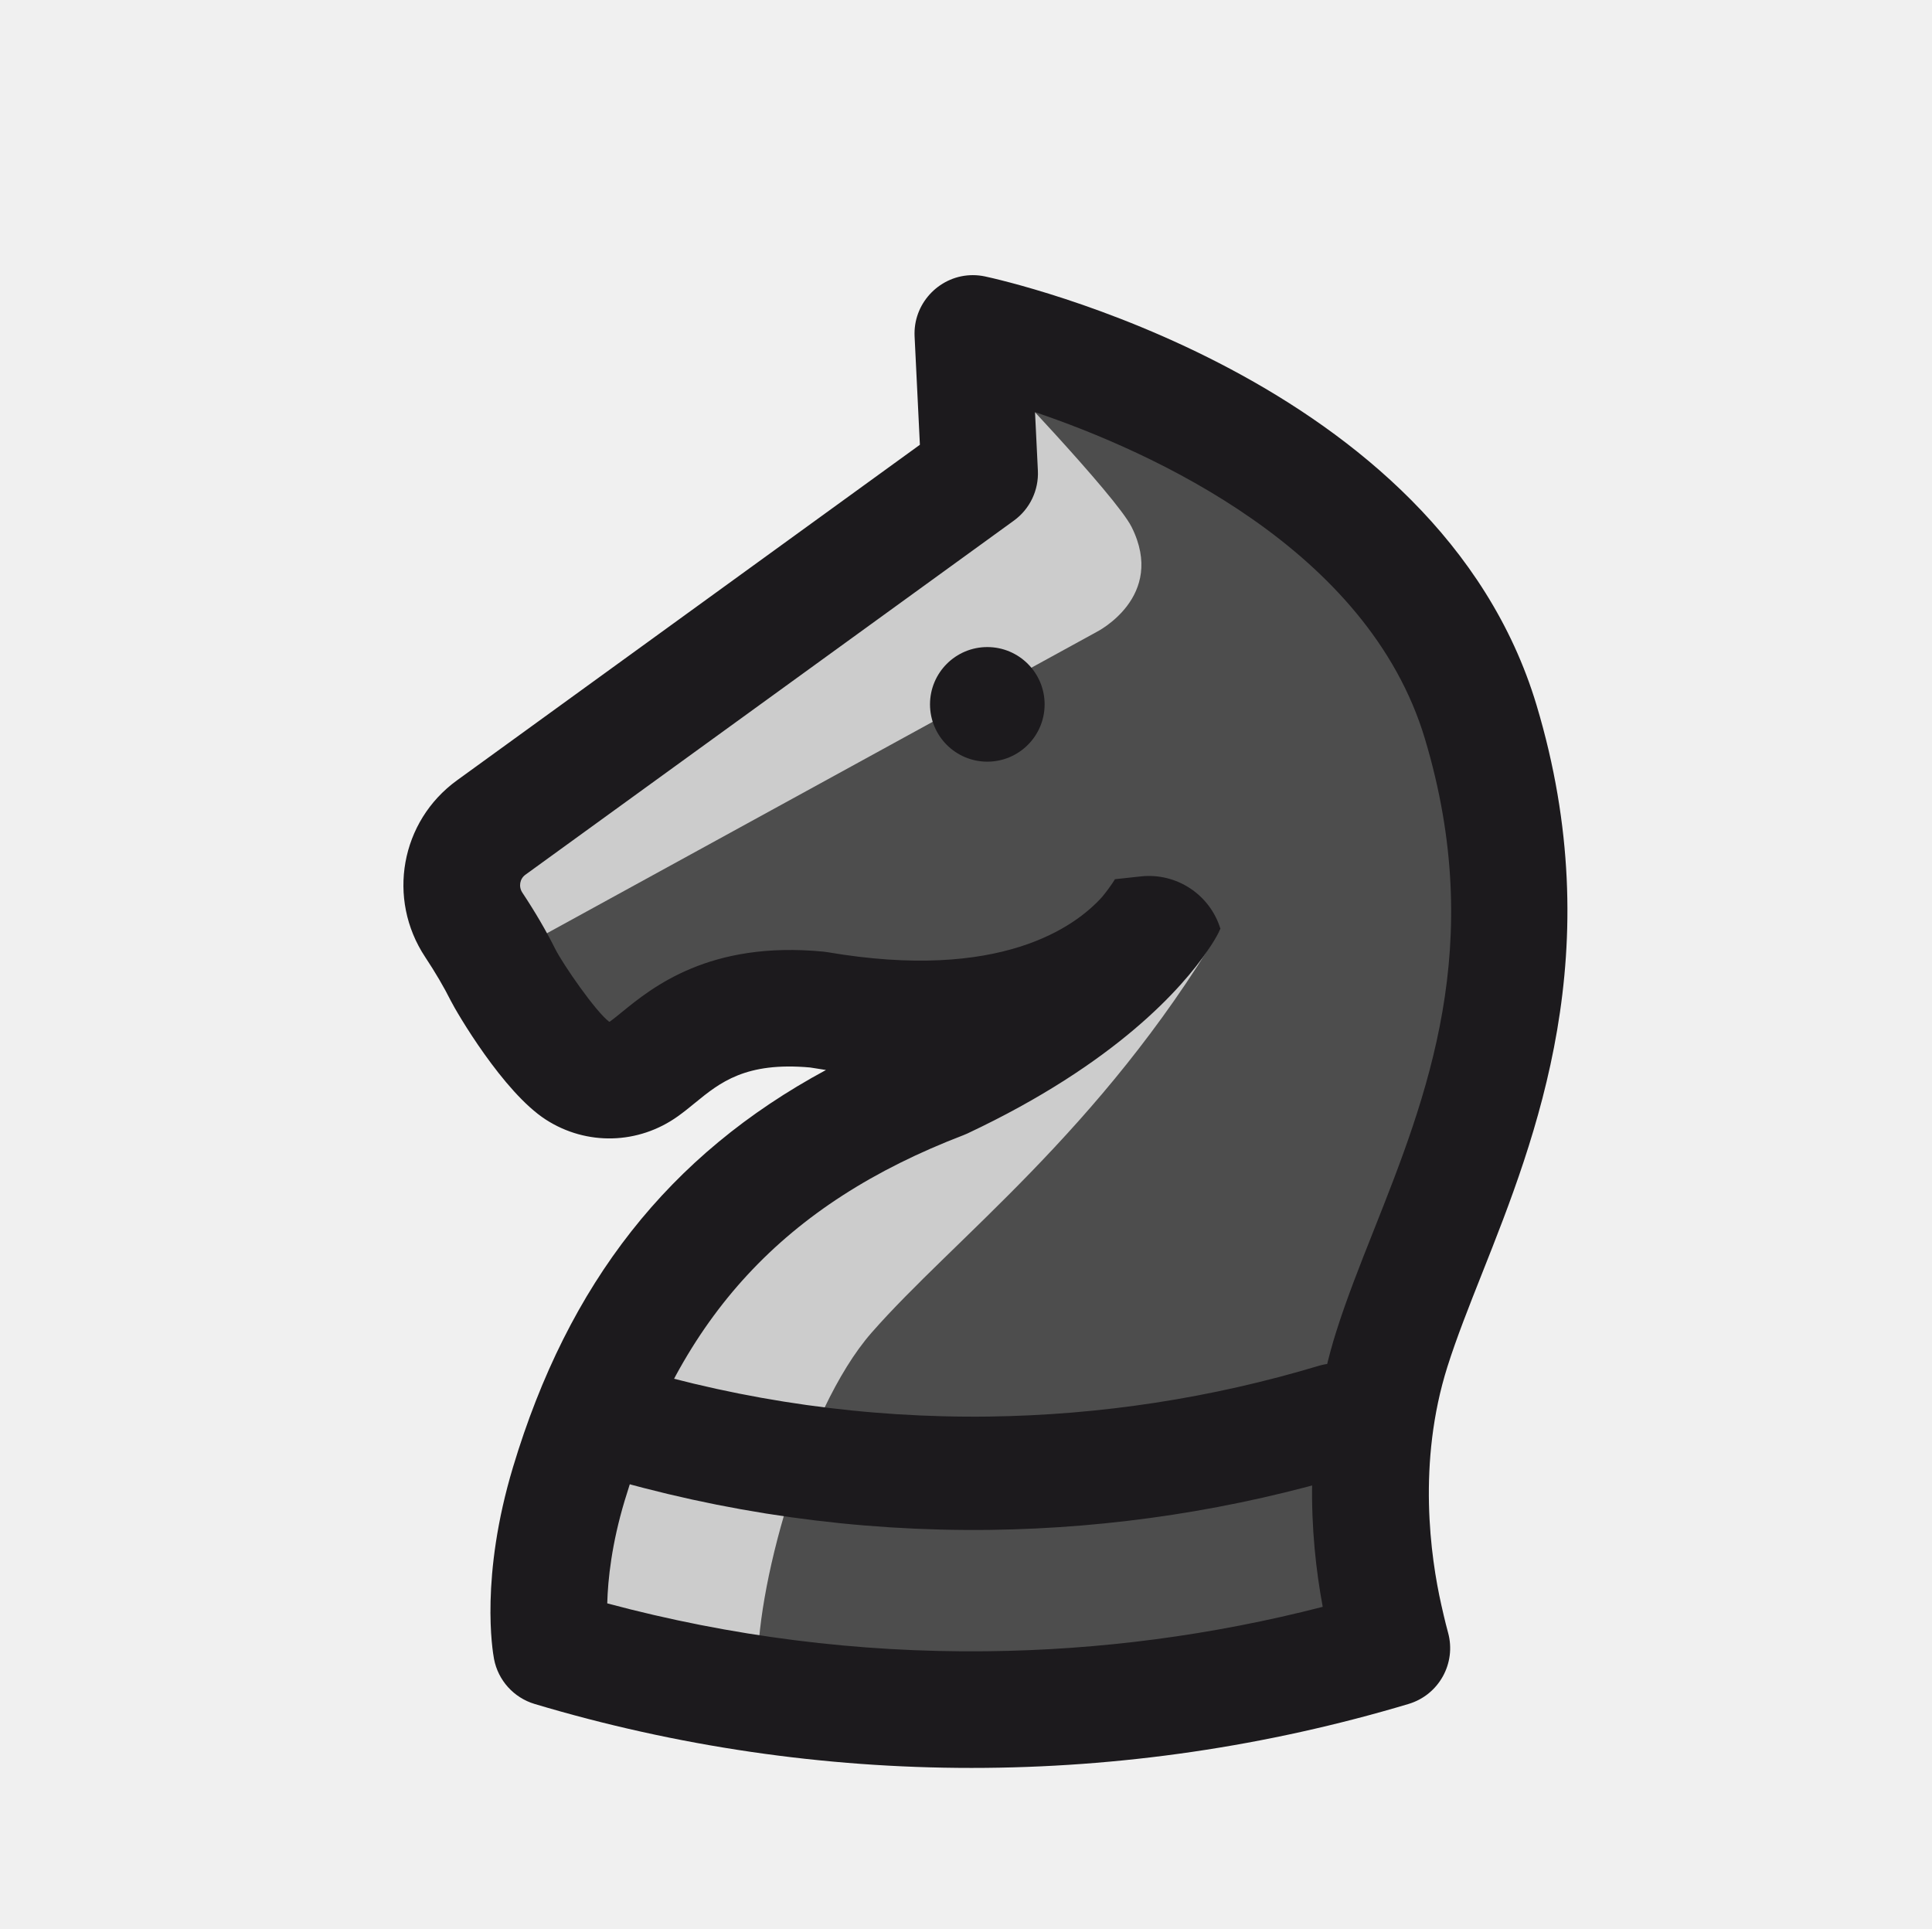
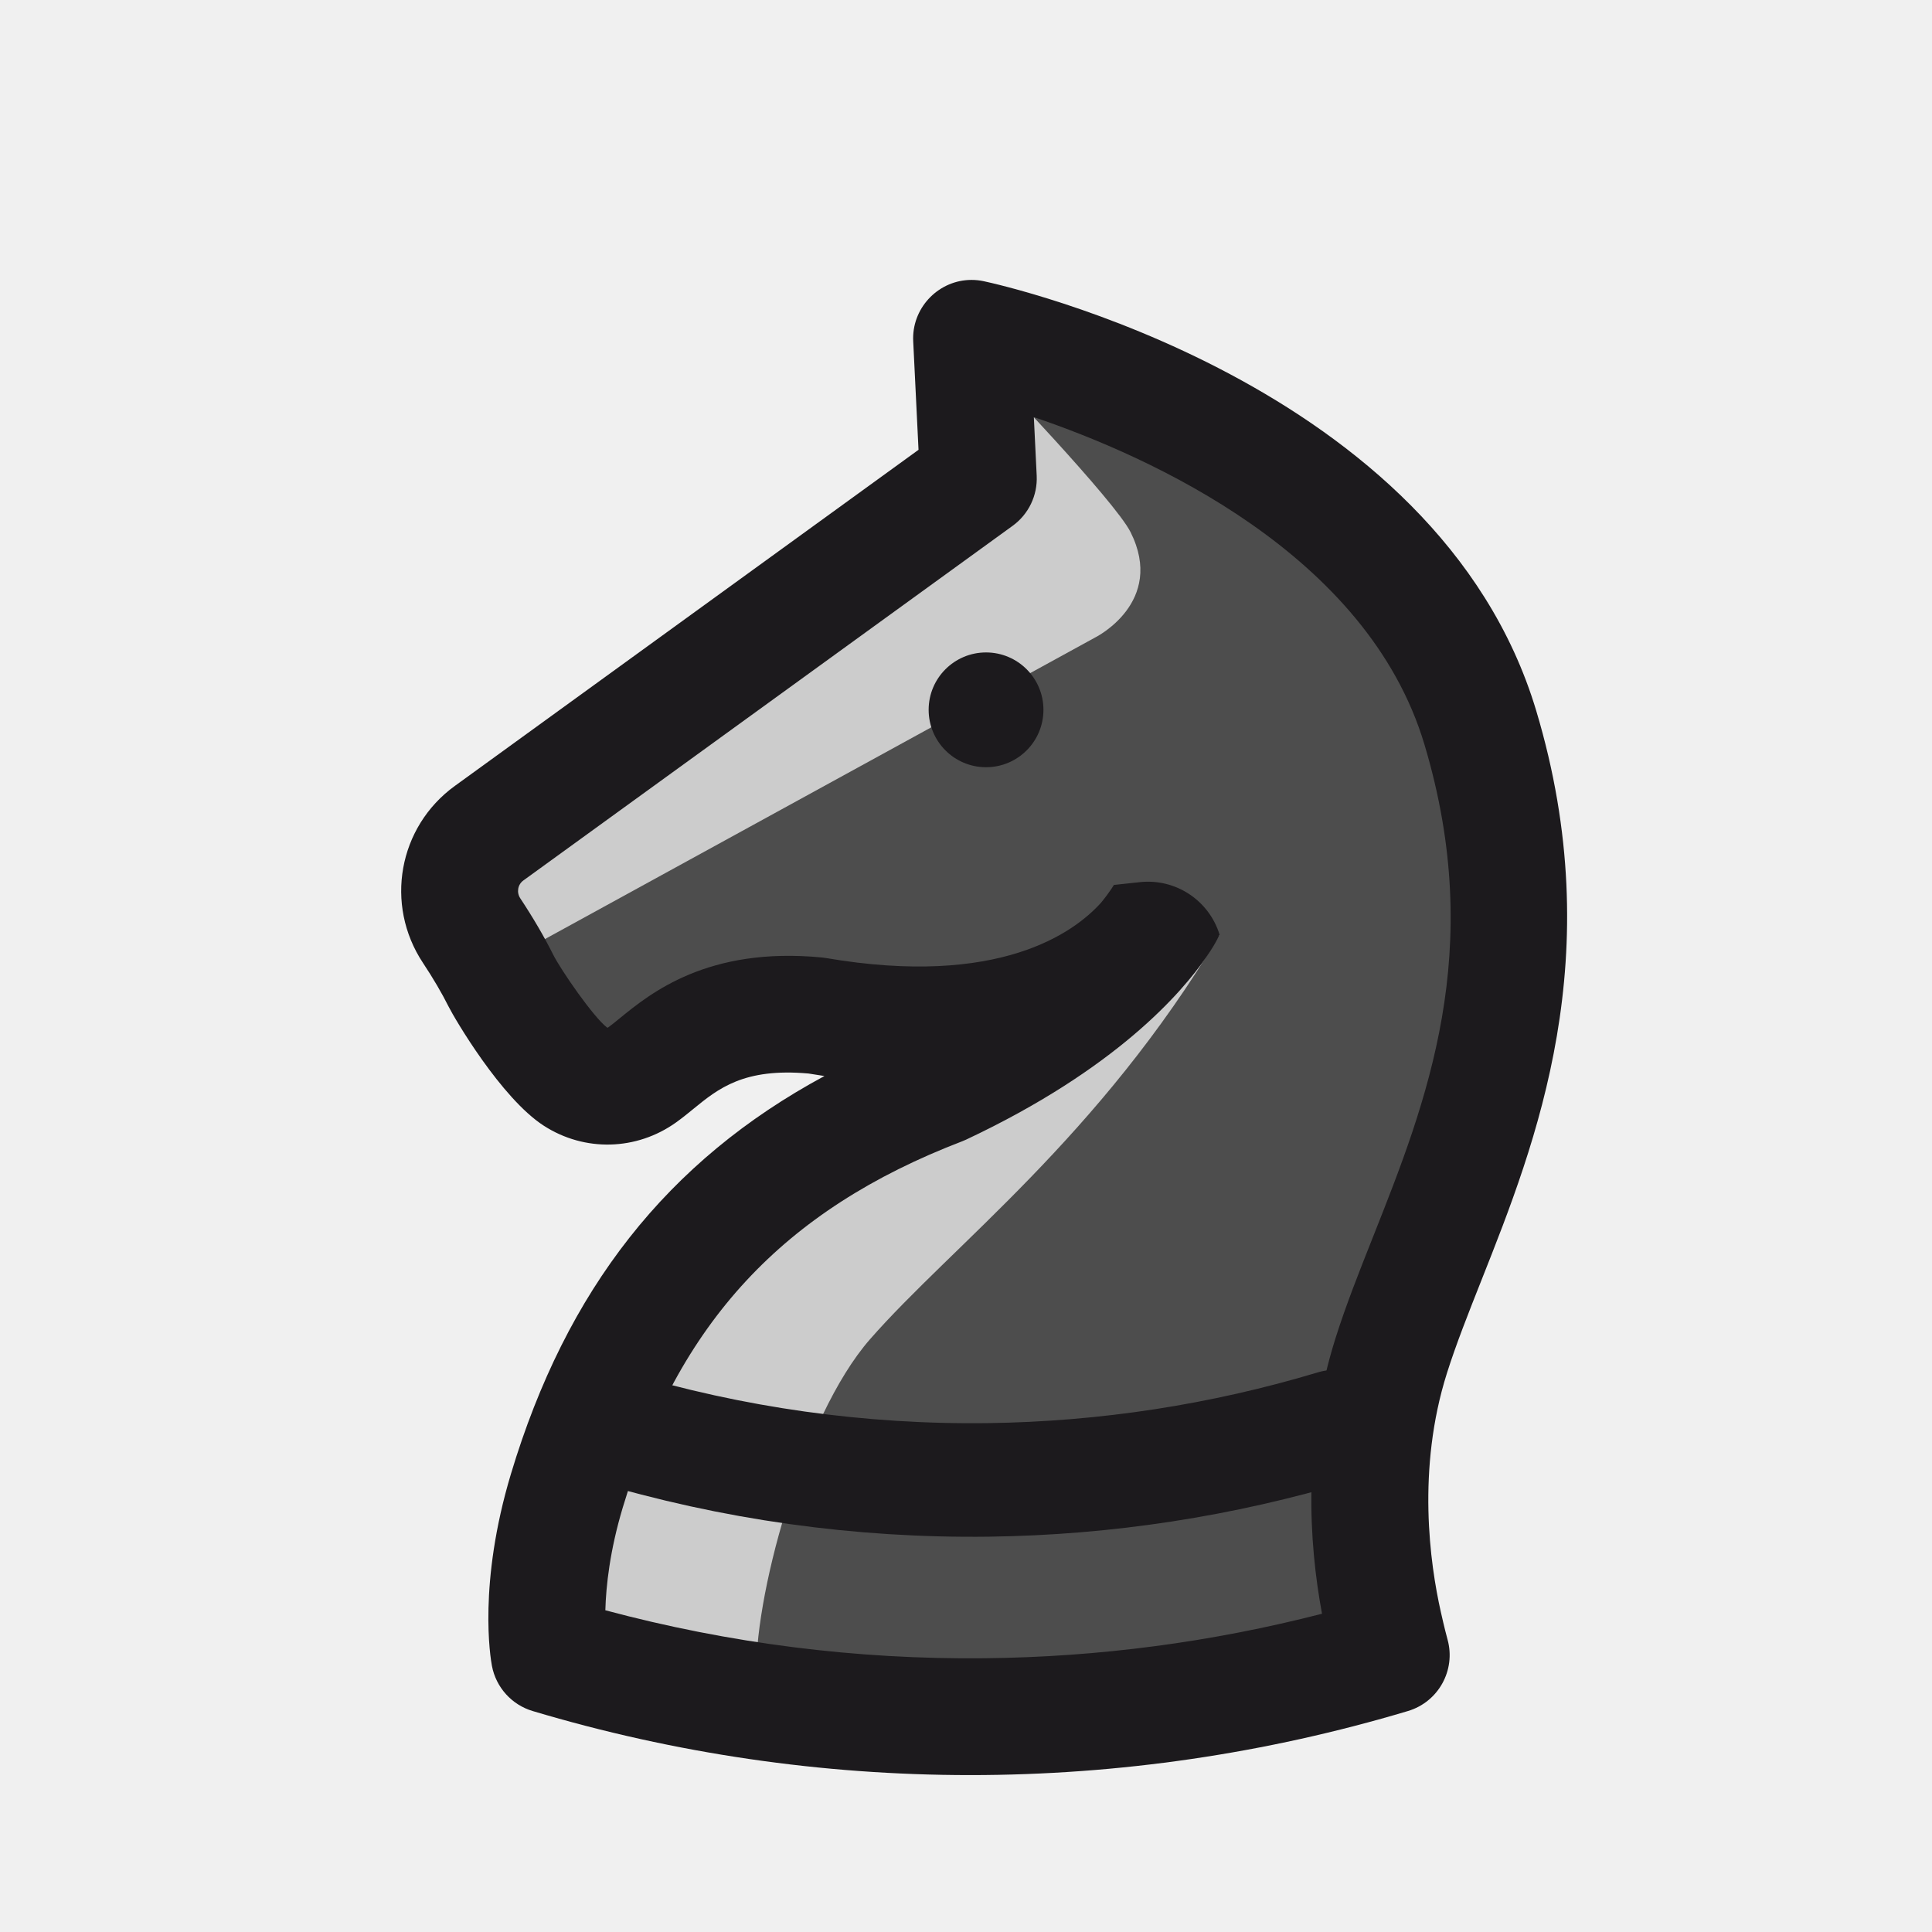
- <svg xmlns="http://www.w3.org/2000/svg" width="100%" height="100%" viewBox="0 0 592 591" version="1.1" xml:space="preserve" style="fill-rule:evenodd;clip-rule:evenodd;stroke-linecap:round;stroke-linejoin:round;stroke-miterlimit:10;">
-   <g transform="matrix(1,0,0,1,-944,-904)">
-     <g transform="matrix(1,0,0,1,169.792,27.3962)">
-       <g id="bN.svg" transform="matrix(5.90551,0,0,5.90551,1070.37,1172.24)">
-         <g id="bN.svg1">
-           <g id="bN.svg2" transform="matrix(1,0,0,1,-50,-50)">
-             <g transform="matrix(1,0,0,1,0,-3.92141)">
-               <path d="M28.455,89.371C35.779,91.561 43.391,92.636 51.035,92.56C58.161,92.486 65.241,91.413 72.068,89.371C71.978,89.042 71.839,88.485 71.684,87.791C71.096,85.18 70.23,79.671 72.068,73.856C74.589,65.883 81.073,55.962 76.68,41.318C72.026,25.803 50.327,21.161 50.327,21.161L50.681,28.425L25.334,46.799C23.726,47.965 23.335,50.188 24.431,51.844C24.951,52.63 25.489,53.518 25.945,54.43C26.392,55.324 28.501,58.565 29.81,59.409C30.871,60.093 32.239,60.051 33.266,59.316C34.827,58.199 36.786,55.714 42.278,56.245C56.806,58.726 60.425,50.802 60.425,50.802C60.425,50.802 58.122,55.532 48.754,59.936C38.988,63.682 32.609,70.059 29.365,80.854C27.817,86.002 28.455,89.371 28.455,89.371" style="fill:rgb(77,77,77);fill-rule:nonzero;" />
-             </g>
-             <g transform="matrix(1,0,0,1,0,-3.92141)">
-               <path d="M26.147,53.422L56.751,36.648C56.751,36.648 60.381,34.833 58.566,31.204C57.754,29.581 51.287,22.838 51.287,22.838L51.553,29.831L24.332,49.793L26.147,53.422ZM63.176,52.057C56.926,62.542 49.301,68.174 45.067,73.013C41.531,77.054 38.983,86.626 39.184,90.659C39.306,93.084 29.171,88.709 29.171,88.709L31.793,76.207L37.237,65.924L46.109,59.472L63.176,52.057Z" style="fill:rgb(204,204,204);fill-rule:nonzero;" />
-             </g>
-             <g transform="matrix(1,0,0,1,0,-3.92141)">
-               <clipPath id="_clip1">
-                 <rect x="20.781" y="18.137" width="60.398" height="77.452" />
-               </clipPath>
-               <g clip-path="url(#_clip1)">
-                 <path d="M31.358,87.05C37.769,88.767 44.366,89.606 51.005,89.535C56.903,89.476 62.769,88.701 68.482,87.23C67.791,83.512 67.479,78.339 69.185,72.944C69.722,71.246 70.405,69.522 71.129,67.697C73.878,60.757 76.995,52.893 73.783,42.187C70.825,32.326 59.578,27.284 53.554,25.243L53.702,28.277C53.752,29.296 53.283,30.275 52.456,30.873L27.109,49.247C26.817,49.459 26.749,49.866 26.953,50.174C27.62,51.181 28.191,52.159 28.65,53.078C29.058,53.893 30.758,56.348 31.454,56.87C31.47,56.876 31.492,56.866 31.507,56.856C31.663,56.744 31.863,56.581 32.095,56.392C33.692,55.089 36.662,52.664 42.569,53.235C42.642,53.241 42.715,53.251 42.787,53.264C51.759,54.795 55.641,51.948 57.039,50.393C57.527,49.796 57.725,49.438 57.732,49.426C57.713,49.459 57.705,49.477 57.705,49.477L59.047,49.332C60.899,49.132 62.633,50.276 63.176,52.057C63.17,52.07 63.16,52.093 63.144,52.125C63.119,52.177 63.093,52.228 63.065,52.279C62.96,52.479 62.778,52.795 62.506,53.187C61.219,55.069 57.797,59.026 50.04,62.673C49.974,62.704 49.906,62.733 49.837,62.759C40.554,66.319 35.134,72.169 32.261,81.724C31.588,83.964 31.391,85.803 31.358,87.05M50.26,95.588C42.582,95.588 34.945,94.47 27.589,92.269C26.507,91.945 25.693,91.043 25.483,89.934C25.404,89.515 24.757,85.674 26.468,79.984C29.34,70.431 34.557,63.773 42.708,59.376C42.433,59.335 42.158,59.292 41.884,59.246C38.533,58.945 37.204,60.03 35.919,61.078C35.635,61.311 35.339,61.552 35.027,61.775C32.975,63.244 30.283,63.313 28.171,61.951C25.953,60.521 23.529,56.361 23.24,55.783C22.889,55.081 22.441,54.317 21.909,53.513C19.911,50.495 20.635,46.469 23.559,44.35L47.58,26.937L47.305,21.308C47.303,21.259 47.302,21.21 47.302,21.161C47.302,19.502 48.667,18.136 50.327,18.136C50.539,18.136 50.751,18.159 50.959,18.203C51.917,18.408 74.467,23.416 79.577,40.449C83.392,53.167 79.554,62.853 76.752,69.925C76.07,71.647 75.425,73.274 74.953,74.768C73.379,79.746 74.077,84.65 74.635,87.129C74.823,87.97 74.95,88.443 74.985,88.567C75.422,90.154 74.512,91.798 72.935,92.269C65.578,94.47 57.94,95.588 50.26,95.588" style="fill:rgb(28,26,29);fill-rule:nonzero;" />
-               </g>
-             </g>
-             <g transform="matrix(1,0,0,-1,10.7849,91.7558)">
-               <path d="M20.781,18.137C27.149,16.223 33.772,15.294 40.421,15.38C46.493,15.461 52.524,16.389 58.339,18.137" style="fill:white;fill-rule:nonzero;stroke:rgb(28,26,29);stroke-width:5.88px;" />
-             </g>
-             <g transform="matrix(1,0,0,1,0,-3.92141)">
-               <path d="M54.052,40.406C54.052,42.048 52.72,43.379 51.078,43.379C49.436,43.379 48.105,42.048 48.105,40.406C48.105,38.764 49.436,37.433 51.078,37.433C52.72,37.433 54.052,38.764 54.052,40.406" style="fill:rgb(28,26,29);fill-rule:nonzero;" />
-             </g>
-           </g>
-           <g id="bN.svg3">
-                     </g>
-         </g>
-       </g>
-     </g>
+ <svg xmlns="http://www.w3.org/2000/svg" width="100%" height="100%" viewBox="0 0 417 417" version="1.1" xml:space="preserve" style="fill-rule:evenodd;clip-rule:evenodd;stroke-linecap:round;stroke-linejoin:round;stroke-miterlimit:10;">
+   <path d="M118.563,357.227c30.516,9.127 62.233,13.606 94.083,13.288c29.691,-0.306 59.192,-4.779 87.638,-13.288c-0.375,-1.369 -0.954,-3.692 -1.601,-6.58c-2.448,-10.882 -6.058,-33.837 1.601,-58.065c10.503,-33.221 37.52,-74.557 19.215,-135.575c-19.393,-64.644 -109.803,-83.987 -109.803,-83.987l1.473,30.266l-105.611,76.558c-6.701,4.857 -8.329,14.122 -3.763,21.021c2.168,3.274 4.411,6.977 6.31,10.777c1.863,3.725 10.649,17.229 16.102,20.743c4.424,2.853 10.124,2.677 14.403,-0.386c6.501,-4.653 14.664,-15.008 37.548,-12.794c60.532,10.334 75.614,-22.683 75.614,-22.683c-0,0 -9.596,19.709 -48.632,38.059c-40.692,15.608 -67.268,42.181 -80.787,87.159c-6.449,21.452 -3.79,35.487 -3.79,35.487" style="fill:#4d4d4d;fill-rule:nonzero;" />
+   <path d="M108.944,207.442l127.519,-69.895c0,0 15.124,-7.56 7.561,-22.683c-3.38,-6.762 -30.33,-34.856 -30.33,-34.856l1.11,29.138l-113.419,83.173l7.559,15.123Zm154.291,-5.687c-26.045,43.685 -57.813,67.151 -75.458,87.313c-14.729,16.838 -25.348,56.724 -24.508,73.527c0.507,10.103 -41.723,-8.125 -41.723,-8.125l10.924,-52.091l22.684,-42.846l36.967,-26.886l71.114,-30.892Z" style="fill:#ccc;fill-rule:nonzero;" />
+   <g>
+     <path d="M130.657,347.558c26.715,7.154 54.201,10.649 81.863,10.355c24.576,-0.249 49.018,-3.478 72.821,-9.605c-2.879,-15.494 -4.178,-37.045 2.929,-59.524c2.237,-7.078 5.084,-14.262 8.1,-21.866c11.457,-28.913 24.441,-61.681 11.061,-106.288c-12.328,-41.091 -59.189,-62.096 -84.288,-70.6l0.616,12.64c0.208,4.248 -1.748,8.324 -5.192,10.819l-105.614,76.556c-1.214,0.882 -1.5,2.579 -0.648,3.862c2.779,4.197 5.156,8.269 7.071,12.102c1.698,3.395 8.783,13.623 11.681,15.796c0.067,0.026 0.159,-0.013 0.22,-0.054c0.65,-0.469 1.487,-1.149 2.451,-1.937c6.653,-5.428 19.032,-15.532 43.643,-13.154c0.303,0.028 0.606,0.07 0.907,0.121c37.385,6.383 53.561,-5.482 59.385,-11.961c2.034,-2.489 2.857,-3.979 2.885,-4.031c-0.077,0.141 -0.108,0.215 -0.108,0.215l5.591,-0.604c7.716,-0.836 14.938,3.932 17.204,11.355c-0.026,0.054 -0.07,0.15 -0.134,0.281c-0.105,0.216 -0.215,0.43 -0.329,0.641c-0.44,0.833 -1.197,2.151 -2.329,3.785c-5.362,7.84 -19.624,24.329 -51.941,39.524c-0.278,0.131 -0.562,0.251 -0.85,0.359c-38.677,14.834 -61.262,39.206 -73.232,79.023c-2.802,9.331 -3.622,16.993 -3.763,22.188m78.761,35.577c-31.993,-0 -63.816,-4.659 -94.465,-13.831c-4.506,-1.347 -7.898,-5.109 -8.773,-9.73c-0.332,-1.746 -3.025,-17.747 4.104,-41.457c11.967,-39.805 33.703,-67.547 67.664,-85.868c-1.145,-0.168 -2.289,-0.347 -3.431,-0.539c-13.964,-1.254 -19.501,3.264 -24.853,7.633c-1.187,0.97 -2.418,1.973 -3.717,2.904c-8.55,6.121 -19.767,6.408 -28.569,0.731c-9.241,-5.958 -19.341,-23.29 -20.545,-25.699c-1.461,-2.923 -3.328,-6.105 -5.546,-9.456c-8.326,-12.577 -5.307,-29.35 6.874,-38.18l100.091,-72.555l-1.147,-23.453c-0.01,-0.204 -0.015,-0.409 -0.015,-0.613c0,-6.914 5.69,-12.603 12.604,-12.603c0.886,-0 1.77,0.093 2.637,0.279c3.989,0.852 97.95,21.719 119.241,92.69c15.896,52.994 -0.095,93.351 -11.772,122.815c-2.843,7.177 -5.531,13.955 -7.496,20.182c-6.558,20.742 -3.648,41.173 -1.324,51.503c0.784,3.505 1.314,5.474 1.458,5.993c1.819,6.61 -1.973,13.461 -8.54,15.424c-30.655,9.171 -62.483,13.83 -94.48,13.831" style="fill:#1c1a1d;fill-rule:nonzero;" />
  </g>
+   <path d="M131.525,307.934c26.534,7.973 54.131,11.846 81.834,11.485c25.298,-0.336 50.426,-4.201 74.656,-11.484" style="fill:#fff;fill-rule:nonzero;stroke:#1c1a1d;stroke-width:24.51px;" />
+   <path d="M225.215,153.207c-0,6.842 -5.548,12.388 -12.389,12.388c-6.842,0 -12.389,-5.546 -12.389,-12.388c-0,-6.842 5.547,-12.385 12.389,-12.385c6.842,-0 12.389,5.543 12.389,12.385" style="fill:#1c1a1d;fill-rule:nonzero;" />
</svg>
